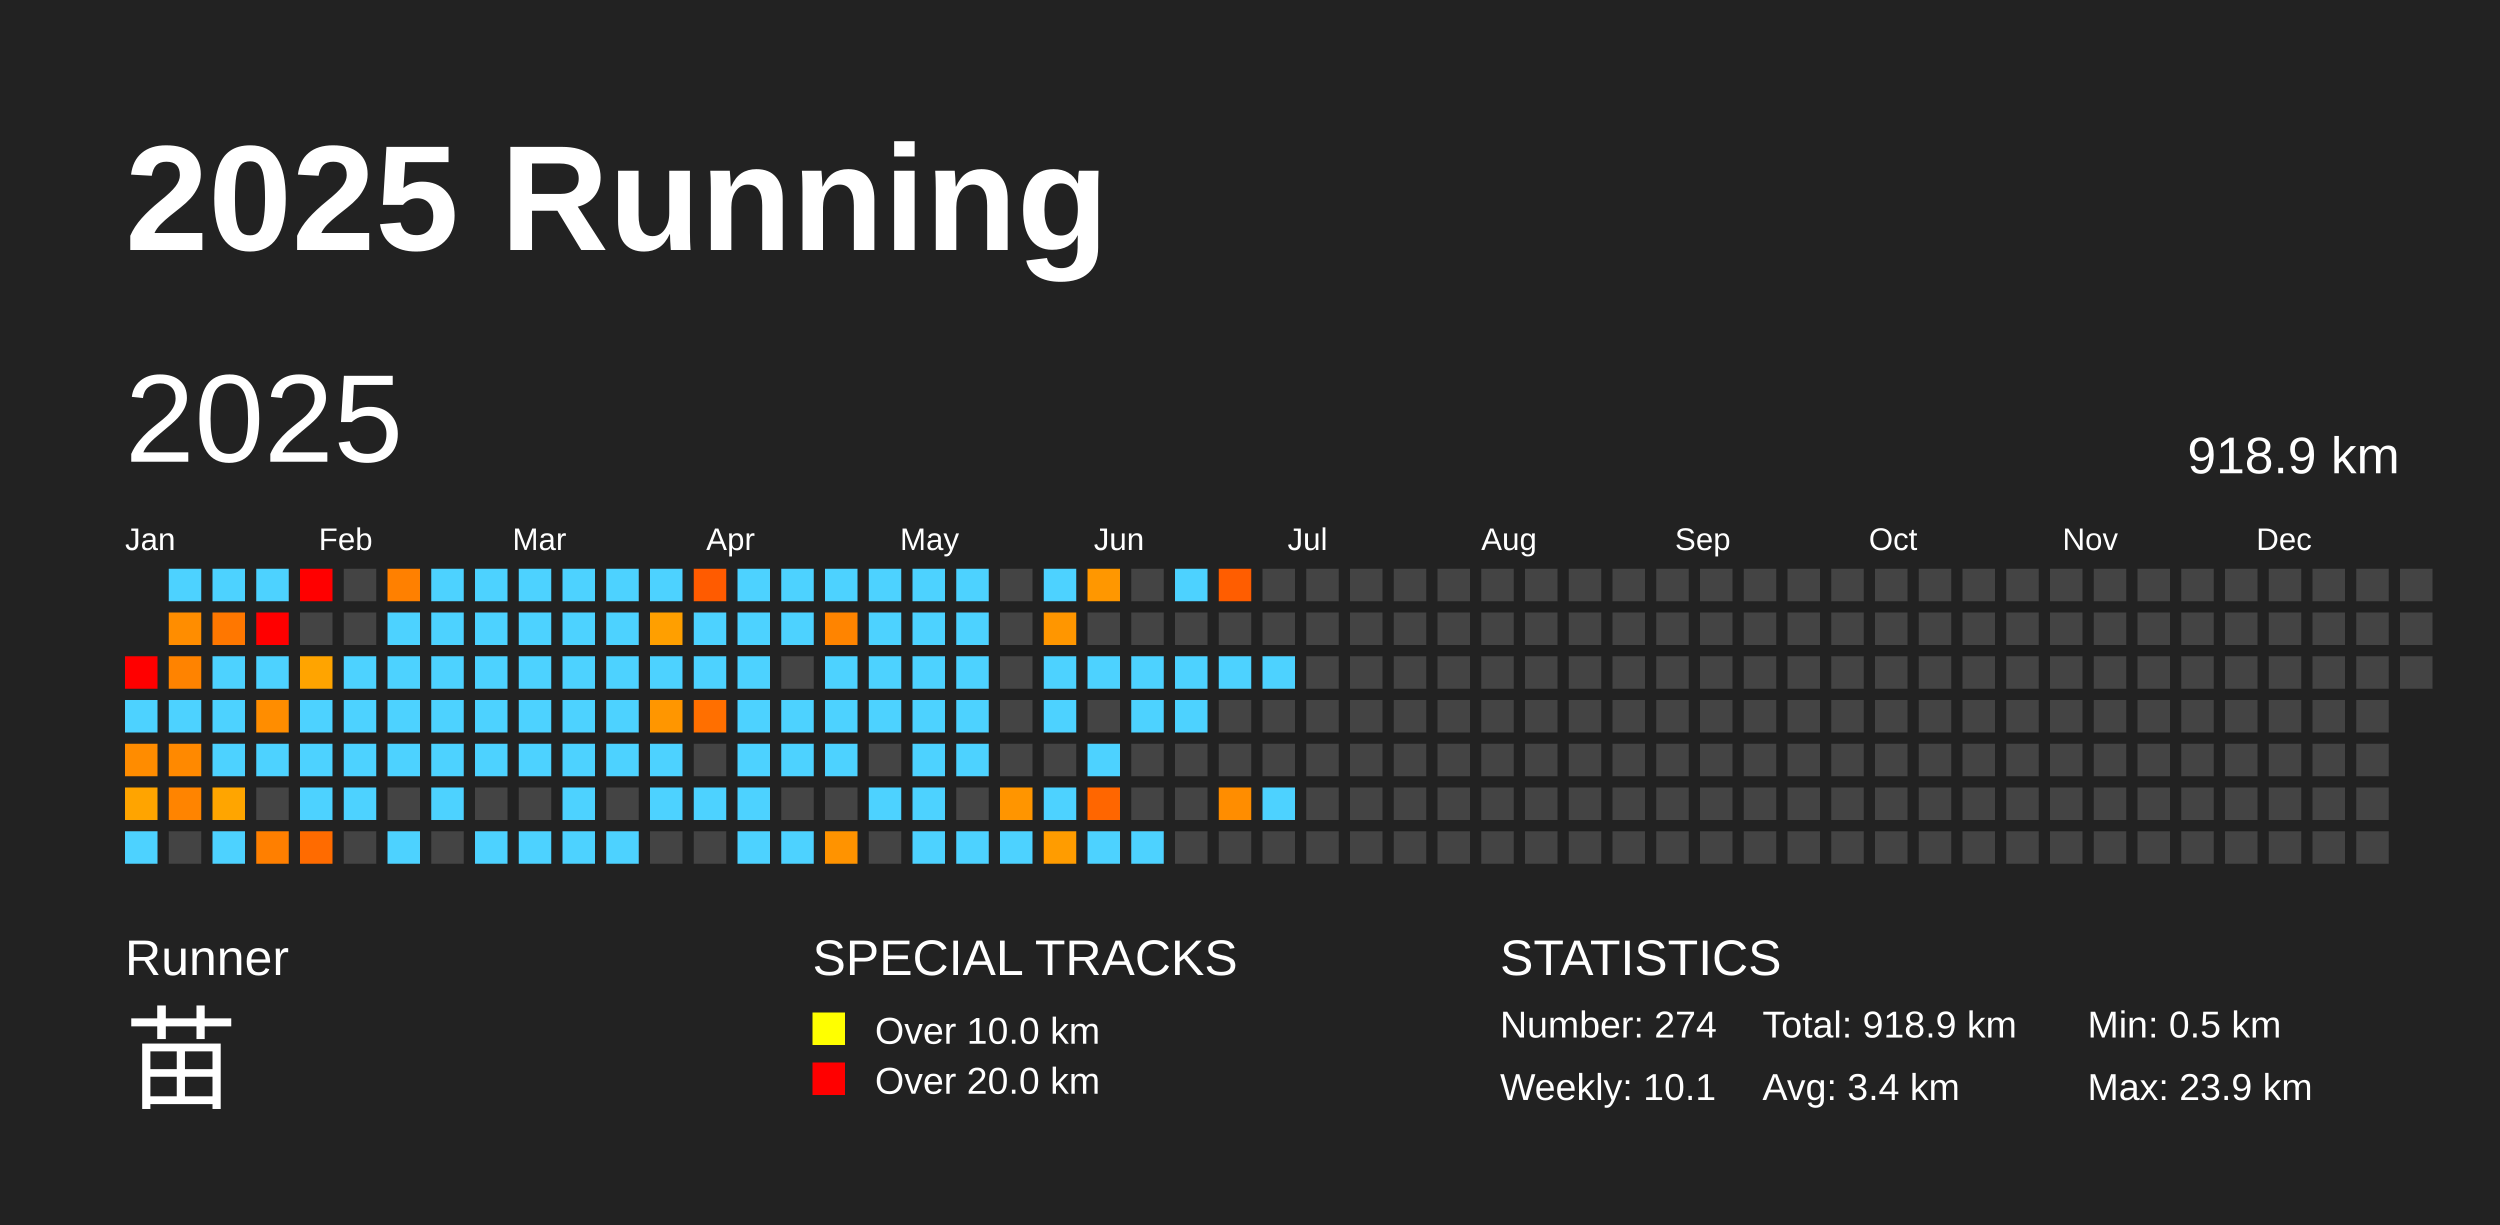
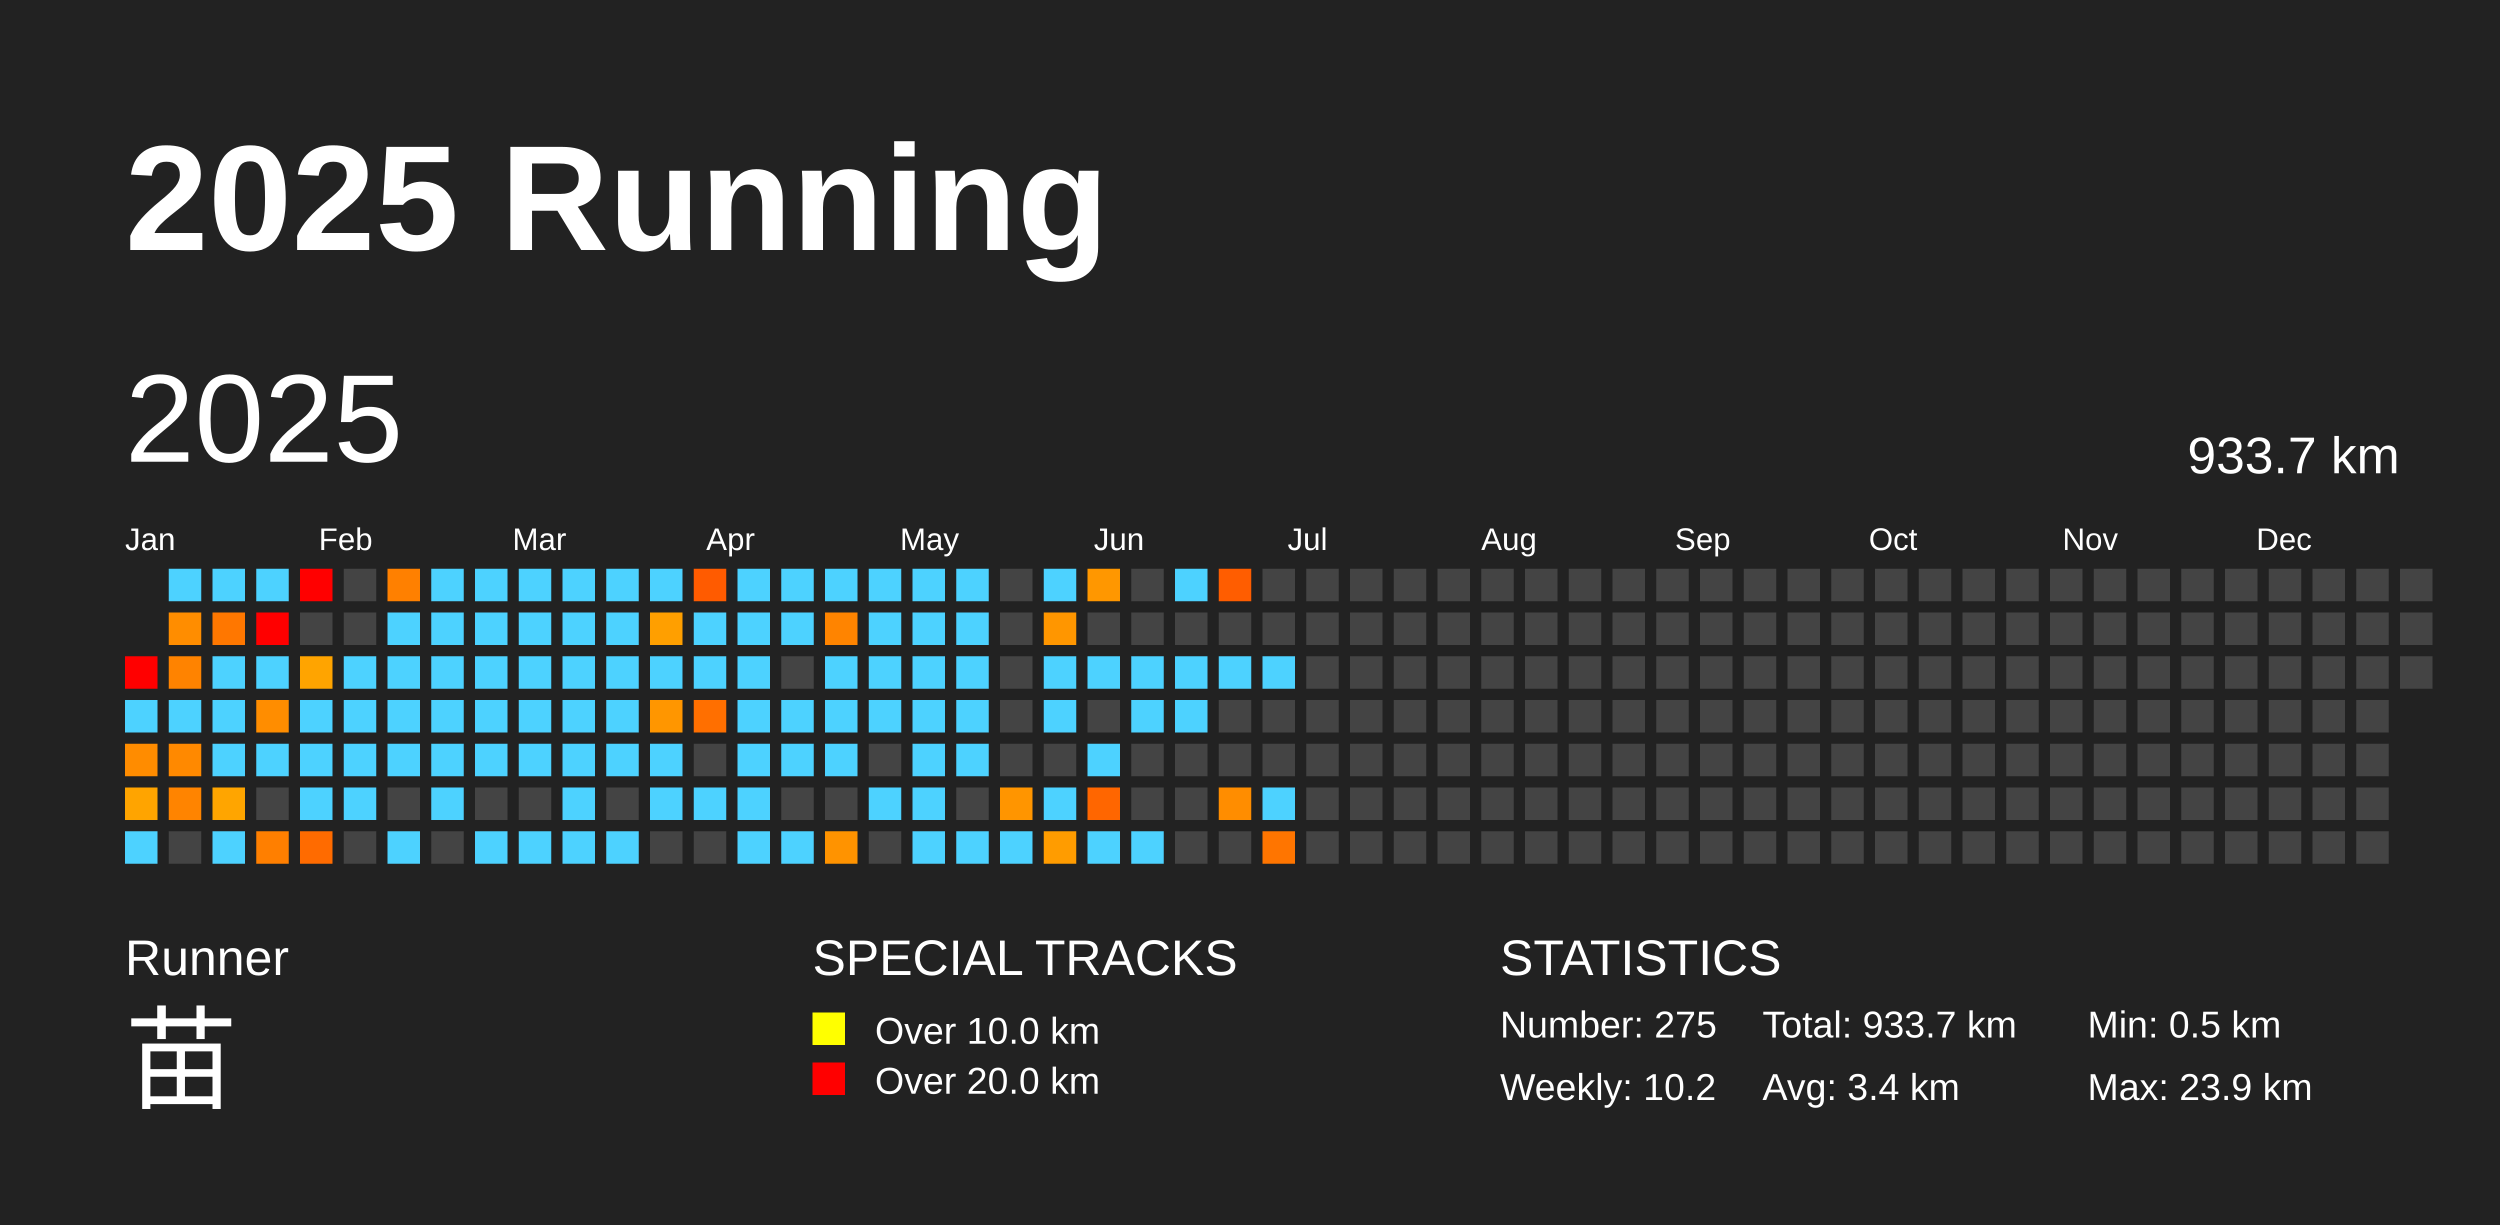
<svg xmlns="http://www.w3.org/2000/svg" baseProfile="full" height="98mm" version="1.1" viewBox="0,0,200,98" width="200mm">
  <defs />
  <rect fill="#222222" height="98" width="200" x="0" y="0" />
  <text fill="#FFFFFF" style="font-size:12px; font-family:Arial; font-weight:bold;" x="10" y="20">2025 Running</text>
  <text fill="#FFFFFF" style="font-size:4px; font-family:Arial" x="10" y="78">Runner</text>
  <text fill="#FFFFFF" style="font-size:9px; font-family:Arial" x="10" y="88">苗</text>
  <text fill="#FFFFFF" style="font-size:4px; font-family:Arial" x="65" y="78">SPECIAL TRACKS</text>
  <rect fill="yellow" height="2.6" width="2.6" x="65" y="81" />
  <text fill="#FFFFFF" style="font-size:3px; font-family:Arial" x="70" y="83.5">Over 10.0 km</text>
  <rect fill="red" height="2.6" width="2.6" x="65" y="85" />
  <text fill="#FFFFFF" style="font-size:3px; font-family:Arial" x="70" y="87.5">Over 20.0 km</text>
  <text fill="#FFFFFF" style="font-size:4px; font-family:Arial" x="120" y="78">STATISTICS</text>
-   <text fill="#FFFFFF" style="font-size:3px; font-family:Arial" x="120" y="83">Number: 274</text>
-   <text fill="#FFFFFF" style="font-size:3px; font-family:Arial" x="120" y="88">Weekly: 10.1</text>
-   <text fill="#FFFFFF" style="font-size:3px; font-family:Arial" x="141" y="83">Total: 918.9 km</text>
+   <text fill="#FFFFFF" style="font-size:3px; font-family:Arial" x="120" y="83">Number: 275</text>
+   <text fill="#FFFFFF" style="font-size:3px; font-family:Arial" x="120" y="88">Weekly: 10.2</text>
+   <text fill="#FFFFFF" style="font-size:3px; font-family:Arial" x="141" y="83">Total: 933.7 km</text>
  <text fill="#FFFFFF" style="font-size:3px; font-family:Arial" x="141" y="88">Avg: 3.4 km</text>
  <text fill="#FFFFFF" style="font-size:3px; font-family:Arial" x="167" y="83">Min: 0.5 km</text>
  <text fill="#FFFFFF" style="font-size:3px; font-family:Arial" x="167" y="88">Max: 23.9 km</text>
  <text dominant-baseline="hanging" fill="#FFFFFF" style="font-size:10.0px; font-family:Arial;" x="10" y="30">2025</text>
-   <text dominant-baseline="hanging" fill="#FFFFFF" style="font-size:4.125px; font-family:Arial;" x="175" y="35">918.9 km</text>
+   <text dominant-baseline="hanging" fill="#FFFFFF" style="font-size:4.125px; font-family:Arial;" x="175" y="35">933.7 km</text>
  <text fill="#FFFFFF" style="font-size:2.5px; font-family:Arial" x="10.0" y="44">Jan</text>
  <text fill="#FFFFFF" style="font-size:2.5px; font-family:Arial" x="25.5" y="44">Feb</text>
  <text fill="#FFFFFF" style="font-size:2.5px; font-family:Arial" x="41.0" y="44">Mar</text>
  <text fill="#FFFFFF" style="font-size:2.5px; font-family:Arial" x="56.5" y="44">Apr</text>
  <text fill="#FFFFFF" style="font-size:2.5px; font-family:Arial" x="72.0" y="44">May</text>
  <text fill="#FFFFFF" style="font-size:2.5px; font-family:Arial" x="87.5" y="44">Jun</text>
  <text fill="#FFFFFF" style="font-size:2.5px; font-family:Arial" x="103.0" y="44">Jul</text>
  <text fill="#FFFFFF" style="font-size:2.5px; font-family:Arial" x="118.5" y="44">Aug</text>
  <text fill="#FFFFFF" style="font-size:2.5px; font-family:Arial" x="134.0" y="44">Sep</text>
  <text fill="#FFFFFF" style="font-size:2.5px; font-family:Arial" x="149.5" y="44">Oct</text>
  <text fill="#FFFFFF" style="font-size:2.5px; font-family:Arial" x="165.0" y="44">Nov</text>
  <text fill="#FFFFFF" style="font-size:2.5px; font-family:Arial" x="180.5" y="44">Dec</text>
  <rect fill="red" height="2.6" width="2.6" x="10.0" y="52.5" />
  <rect fill="#4dd2ff" height="2.6" width="2.6" x="10.0" y="56.0" />
  <rect fill="#ff8c00" height="2.6" width="2.6" x="10.0" y="59.5" />
  <rect fill="#ffa400" height="2.6" width="2.6" x="10.0" y="63.0" />
  <rect fill="#4dd2ff" height="2.6" width="2.6" x="10.0" y="66.5" />
  <rect fill="#4dd2ff" height="2.6" width="2.6" x="13.5" y="45.5" />
  <rect fill="#ff8d00" height="2.6" width="2.6" x="13.5" y="49.0" />
  <rect fill="#ff8300" height="2.6" width="2.6" x="13.5" y="52.5" />
  <rect fill="#4dd2ff" height="2.6" width="2.6" x="13.5" y="56.0" />
  <rect fill="#ff8900" height="2.6" width="2.6" x="13.5" y="59.5" />
  <rect fill="#ff8400" height="2.6" width="2.6" x="13.5" y="63.0" />
  <rect fill="#444444" height="2.6" width="2.6" x="13.5" y="66.5" />
  <rect fill="#4dd2ff" height="2.6" width="2.6" x="17.0" y="45.5" />
  <rect fill="#ff7700" height="2.6" width="2.6" x="17.0" y="49.0" />
  <rect fill="#4dd2ff" height="2.6" width="2.6" x="17.0" y="52.5" />
  <rect fill="#4dd2ff" height="2.6" width="2.6" x="17.0" y="56.0" />
  <rect fill="#4dd2ff" height="2.6" width="2.6" x="17.0" y="59.5" />
  <rect fill="#ffa500" height="2.6" width="2.6" x="17.0" y="63.0" />
  <rect fill="#4dd2ff" height="2.6" width="2.6" x="17.0" y="66.5" />
  <rect fill="#4dd2ff" height="2.6" width="2.6" x="20.5" y="45.5" />
  <rect fill="red" height="2.6" width="2.6" x="20.5" y="49.0" />
  <rect fill="#4dd2ff" height="2.6" width="2.6" x="20.5" y="52.5" />
  <rect fill="#ff8d00" height="2.6" width="2.6" x="20.5" y="56.0" />
  <rect fill="#4dd2ff" height="2.6" width="2.6" x="20.5" y="59.5" />
  <rect fill="#444444" height="2.6" width="2.6" x="20.5" y="63.0" />
  <rect fill="#ff7f00" height="2.6" width="2.6" x="20.5" y="66.5" />
  <rect fill="red" height="2.6" width="2.6" x="24.0" y="45.5" />
  <rect fill="#444444" height="2.6" width="2.6" x="24.0" y="49.0" />
  <rect fill="#ffa400" height="2.6" width="2.6" x="24.0" y="52.5" />
  <rect fill="#4dd2ff" height="2.6" width="2.6" x="24.0" y="56.0" />
  <rect fill="#4dd2ff" height="2.6" width="2.6" x="24.0" y="59.5" />
  <rect fill="#4dd2ff" height="2.6" width="2.6" x="24.0" y="63.0" />
  <rect fill="#ff6b00" height="2.6" width="2.6" x="24.0" y="66.5" />
  <rect fill="#444444" height="2.6" width="2.6" x="27.5" y="45.5" />
  <rect fill="#444444" height="2.6" width="2.6" x="27.5" y="49.0" />
  <rect fill="#4dd2ff" height="2.6" width="2.6" x="27.5" y="52.5" />
  <rect fill="#4dd2ff" height="2.6" width="2.6" x="27.5" y="56.0" />
  <rect fill="#4dd2ff" height="2.6" width="2.6" x="27.5" y="59.5" />
  <rect fill="#4dd2ff" height="2.6" width="2.6" x="27.5" y="63.0" />
  <rect fill="#444444" height="2.6" width="2.6" x="27.5" y="66.5" />
  <rect fill="#ff8000" height="2.6" width="2.6" x="31.0" y="45.5" />
  <rect fill="#4dd2ff" height="2.6" width="2.6" x="31.0" y="49.0" />
  <rect fill="#4dd2ff" height="2.6" width="2.6" x="31.0" y="52.5" />
  <rect fill="#4dd2ff" height="2.6" width="2.6" x="31.0" y="56.0" />
  <rect fill="#4dd2ff" height="2.6" width="2.6" x="31.0" y="59.5" />
  <rect fill="#444444" height="2.6" width="2.6" x="31.0" y="63.0" />
  <rect fill="#4dd2ff" height="2.6" width="2.6" x="31.0" y="66.5" />
  <rect fill="#4dd2ff" height="2.6" width="2.6" x="34.5" y="45.5" />
  <rect fill="#4dd2ff" height="2.6" width="2.6" x="34.5" y="49.0" />
  <rect fill="#4dd2ff" height="2.6" width="2.6" x="34.5" y="52.5" />
  <rect fill="#4dd2ff" height="2.6" width="2.6" x="34.5" y="56.0" />
  <rect fill="#4dd2ff" height="2.6" width="2.6" x="34.5" y="59.5" />
  <rect fill="#4dd2ff" height="2.6" width="2.6" x="34.5" y="63.0" />
  <rect fill="#444444" height="2.6" width="2.6" x="34.5" y="66.5" />
  <rect fill="#4dd2ff" height="2.6" width="2.6" x="38.0" y="45.5" />
  <rect fill="#4dd2ff" height="2.6" width="2.6" x="38.0" y="49.0" />
  <rect fill="#4dd2ff" height="2.6" width="2.6" x="38.0" y="52.5" />
  <rect fill="#4dd2ff" height="2.6" width="2.6" x="38.0" y="56.0" />
  <rect fill="#4dd2ff" height="2.6" width="2.6" x="38.0" y="59.5" />
  <rect fill="#444444" height="2.6" width="2.6" x="38.0" y="63.0" />
  <rect fill="#4dd2ff" height="2.6" width="2.6" x="38.0" y="66.5" />
  <rect fill="#4dd2ff" height="2.6" width="2.6" x="41.5" y="45.5" />
  <rect fill="#4dd2ff" height="2.6" width="2.6" x="41.5" y="49.0" />
  <rect fill="#4dd2ff" height="2.6" width="2.6" x="41.5" y="52.5" />
  <rect fill="#4dd2ff" height="2.6" width="2.6" x="41.5" y="56.0" />
  <rect fill="#4dd2ff" height="2.6" width="2.6" x="41.5" y="59.5" />
  <rect fill="#444444" height="2.6" width="2.6" x="41.5" y="63.0" />
  <rect fill="#4dd2ff" height="2.6" width="2.6" x="41.5" y="66.5" />
  <rect fill="#4dd2ff" height="2.6" width="2.6" x="45.0" y="45.5" />
  <rect fill="#4dd2ff" height="2.6" width="2.6" x="45.0" y="49.0" />
  <rect fill="#4dd2ff" height="2.6" width="2.6" x="45.0" y="52.5" />
  <rect fill="#4dd2ff" height="2.6" width="2.6" x="45.0" y="56.0" />
  <rect fill="#4dd2ff" height="2.6" width="2.6" x="45.0" y="59.5" />
  <rect fill="#4dd2ff" height="2.6" width="2.6" x="45.0" y="63.0" />
  <rect fill="#4dd2ff" height="2.6" width="2.6" x="45.0" y="66.5" />
  <rect fill="#4dd2ff" height="2.6" width="2.6" x="48.5" y="45.5" />
  <rect fill="#4dd2ff" height="2.6" width="2.6" x="48.5" y="49.0" />
  <rect fill="#4dd2ff" height="2.6" width="2.6" x="48.5" y="52.5" />
  <rect fill="#4dd2ff" height="2.6" width="2.6" x="48.5" y="56.0" />
  <rect fill="#4dd2ff" height="2.6" width="2.6" x="48.5" y="59.5" />
  <rect fill="#444444" height="2.6" width="2.6" x="48.5" y="63.0" />
  <rect fill="#4dd2ff" height="2.6" width="2.6" x="48.5" y="66.5" />
  <rect fill="#4dd2ff" height="2.6" width="2.6" x="52.0" y="45.5" />
  <rect fill="#ff9f00" height="2.6" width="2.6" x="52.0" y="49.0" />
  <rect fill="#4dd2ff" height="2.6" width="2.6" x="52.0" y="52.5" />
  <rect fill="#ff9600" height="2.6" width="2.6" x="52.0" y="56.0" />
  <rect fill="#4dd2ff" height="2.6" width="2.6" x="52.0" y="59.5" />
  <rect fill="#4dd2ff" height="2.6" width="2.6" x="52.0" y="63.0" />
  <rect fill="#444444" height="2.6" width="2.6" x="52.0" y="66.5" />
  <rect fill="#ff5b00" height="2.6" width="2.6" x="55.5" y="45.5" />
  <rect fill="#4dd2ff" height="2.6" width="2.6" x="55.5" y="49.0" />
  <rect fill="#4dd2ff" height="2.6" width="2.6" x="55.5" y="52.5" />
  <rect fill="#ff6f00" height="2.6" width="2.6" x="55.5" y="56.0" />
  <rect fill="#444444" height="2.6" width="2.6" x="55.5" y="59.5" />
  <rect fill="#4dd2ff" height="2.6" width="2.6" x="55.5" y="63.0" />
  <rect fill="#444444" height="2.6" width="2.6" x="55.5" y="66.5" />
  <rect fill="#4dd2ff" height="2.6" width="2.6" x="59.0" y="45.5" />
  <rect fill="#4dd2ff" height="2.6" width="2.6" x="59.0" y="49.0" />
  <rect fill="#4dd2ff" height="2.6" width="2.6" x="59.0" y="52.5" />
  <rect fill="#4dd2ff" height="2.6" width="2.6" x="59.0" y="56.0" />
  <rect fill="#4dd2ff" height="2.6" width="2.6" x="59.0" y="59.5" />
  <rect fill="#4dd2ff" height="2.6" width="2.6" x="59.0" y="63.0" />
  <rect fill="#4dd2ff" height="2.6" width="2.6" x="59.0" y="66.5" />
  <rect fill="#4dd2ff" height="2.6" width="2.6" x="62.5" y="45.5" />
  <rect fill="#4dd2ff" height="2.6" width="2.6" x="62.5" y="49.0" />
  <rect fill="#444444" height="2.6" width="2.6" x="62.5" y="52.5" />
  <rect fill="#4dd2ff" height="2.6" width="2.6" x="62.5" y="56.0" />
  <rect fill="#4dd2ff" height="2.6" width="2.6" x="62.5" y="59.5" />
  <rect fill="#444444" height="2.6" width="2.6" x="62.5" y="63.0" />
  <rect fill="#4dd2ff" height="2.6" width="2.6" x="62.5" y="66.5" />
  <rect fill="#4dd2ff" height="2.6" width="2.6" x="66.0" y="45.5" />
  <rect fill="#ff8400" height="2.6" width="2.6" x="66.0" y="49.0" />
  <rect fill="#4dd2ff" height="2.6" width="2.6" x="66.0" y="52.5" />
  <rect fill="#4dd2ff" height="2.6" width="2.6" x="66.0" y="56.0" />
  <rect fill="#4dd2ff" height="2.6" width="2.6" x="66.0" y="59.5" />
  <rect fill="#444444" height="2.6" width="2.6" x="66.0" y="63.0" />
  <rect fill="#ff9300" height="2.6" width="2.6" x="66.0" y="66.5" />
  <rect fill="#4dd2ff" height="2.6" width="2.6" x="69.5" y="45.5" />
  <rect fill="#4dd2ff" height="2.6" width="2.6" x="69.5" y="49.0" />
  <rect fill="#4dd2ff" height="2.6" width="2.6" x="69.5" y="52.5" />
  <rect fill="#4dd2ff" height="2.6" width="2.6" x="69.5" y="56.0" />
  <rect fill="#444444" height="2.6" width="2.6" x="69.5" y="59.5" />
  <rect fill="#4dd2ff" height="2.6" width="2.6" x="69.5" y="63.0" />
  <rect fill="#444444" height="2.6" width="2.6" x="69.5" y="66.5" />
  <rect fill="#4dd2ff" height="2.6" width="2.6" x="73.0" y="45.5" />
  <rect fill="#4dd2ff" height="2.6" width="2.6" x="73.0" y="49.0" />
  <rect fill="#4dd2ff" height="2.6" width="2.6" x="73.0" y="52.5" />
  <rect fill="#4dd2ff" height="2.6" width="2.6" x="73.0" y="56.0" />
  <rect fill="#4dd2ff" height="2.6" width="2.6" x="73.0" y="59.5" />
  <rect fill="#4dd2ff" height="2.6" width="2.6" x="73.0" y="63.0" />
  <rect fill="#4dd2ff" height="2.6" width="2.6" x="73.0" y="66.5" />
  <rect fill="#4dd2ff" height="2.6" width="2.6" x="76.5" y="45.5" />
  <rect fill="#4dd2ff" height="2.6" width="2.6" x="76.5" y="49.0" />
  <rect fill="#4dd2ff" height="2.6" width="2.6" x="76.5" y="52.5" />
  <rect fill="#4dd2ff" height="2.6" width="2.6" x="76.5" y="56.0" />
  <rect fill="#4dd2ff" height="2.6" width="2.6" x="76.5" y="59.5" />
  <rect fill="#444444" height="2.6" width="2.6" x="76.5" y="63.0" />
  <rect fill="#4dd2ff" height="2.6" width="2.6" x="76.5" y="66.5" />
  <rect fill="#444444" height="2.6" width="2.6" x="80.0" y="45.5" />
  <rect fill="#444444" height="2.6" width="2.6" x="80.0" y="49.0" />
  <rect fill="#444444" height="2.6" width="2.6" x="80.0" y="52.5" />
  <rect fill="#444444" height="2.6" width="2.6" x="80.0" y="56.0" />
  <rect fill="#444444" height="2.6" width="2.6" x="80.0" y="59.5" />
  <rect fill="#ff9500" height="2.6" width="2.6" x="80.0" y="63.0" />
  <rect fill="#4dd2ff" height="2.6" width="2.6" x="80.0" y="66.5" />
  <rect fill="#4dd2ff" height="2.6" width="2.6" x="83.5" y="45.5" />
  <rect fill="#ff9600" height="2.6" width="2.6" x="83.5" y="49.0" />
  <rect fill="#4dd2ff" height="2.6" width="2.6" x="83.5" y="52.5" />
  <rect fill="#4dd2ff" height="2.6" width="2.6" x="83.5" y="56.0" />
  <rect fill="#444444" height="2.6" width="2.6" x="83.5" y="59.5" />
  <rect fill="#4dd2ff" height="2.6" width="2.6" x="83.5" y="63.0" />
  <rect fill="#ff9c00" height="2.6" width="2.6" x="83.5" y="66.5" />
  <rect fill="#ff9700" height="2.6" width="2.6" x="87.0" y="45.5" />
  <rect fill="#444444" height="2.6" width="2.6" x="87.0" y="49.0" />
  <rect fill="#4dd2ff" height="2.6" width="2.6" x="87.0" y="52.5" />
  <rect fill="#444444" height="2.6" width="2.6" x="87.0" y="56.0" />
  <rect fill="#4dd2ff" height="2.6" width="2.6" x="87.0" y="59.5" />
  <rect fill="#ff6600" height="2.6" width="2.6" x="87.0" y="63.0" />
  <rect fill="#4dd2ff" height="2.6" width="2.6" x="87.0" y="66.5" />
  <rect fill="#444444" height="2.6" width="2.6" x="90.5" y="45.5" />
  <rect fill="#444444" height="2.6" width="2.6" x="90.5" y="49.0" />
  <rect fill="#4dd2ff" height="2.6" width="2.6" x="90.5" y="52.5" />
  <rect fill="#4dd2ff" height="2.6" width="2.6" x="90.5" y="56.0" />
  <rect fill="#444444" height="2.6" width="2.6" x="90.5" y="59.5" />
  <rect fill="#444444" height="2.6" width="2.6" x="90.5" y="63.0" />
  <rect fill="#4dd2ff" height="2.6" width="2.6" x="90.5" y="66.5" />
  <rect fill="#4dd2ff" height="2.6" width="2.6" x="94.0" y="45.5" />
  <rect fill="#444444" height="2.6" width="2.6" x="94.0" y="49.0" />
  <rect fill="#4dd2ff" height="2.6" width="2.6" x="94.0" y="52.5" />
  <rect fill="#4dd2ff" height="2.6" width="2.6" x="94.0" y="56.0" />
  <rect fill="#444444" height="2.6" width="2.6" x="94.0" y="59.5" />
  <rect fill="#444444" height="2.6" width="2.6" x="94.0" y="63.0" />
  <rect fill="#444444" height="2.6" width="2.6" x="94.0" y="66.5" />
  <rect fill="#ff5d00" height="2.6" width="2.6" x="97.5" y="45.5" />
  <rect fill="#444444" height="2.6" width="2.6" x="97.5" y="49.0" />
  <rect fill="#4dd2ff" height="2.6" width="2.6" x="97.5" y="52.5" />
  <rect fill="#444444" height="2.6" width="2.6" x="97.5" y="56.0" />
  <rect fill="#444444" height="2.6" width="2.6" x="97.5" y="59.5" />
  <rect fill="#ff8d00" height="2.6" width="2.6" x="97.5" y="63.0" />
  <rect fill="#444444" height="2.6" width="2.6" x="97.5" y="66.5" />
  <rect fill="#444444" height="2.6" width="2.6" x="101.0" y="45.5" />
  <rect fill="#444444" height="2.6" width="2.6" x="101.0" y="49.0" />
  <rect fill="#4dd2ff" height="2.6" width="2.6" x="101.0" y="52.5" />
  <rect fill="#444444" height="2.6" width="2.6" x="101.0" y="56.0" />
  <rect fill="#444444" height="2.6" width="2.6" x="101.0" y="59.5" />
  <rect fill="#4dd2ff" height="2.6" width="2.6" x="101.0" y="63.0" />
-   <rect fill="#444444" height="2.6" width="2.6" x="101.0" y="66.5" />
+   <rect fill="#ff7500" height="2.6" width="2.6" x="101.0" y="66.5" />
  <rect fill="#444444" height="2.6" width="2.6" x="104.5" y="45.5" />
  <rect fill="#444444" height="2.6" width="2.6" x="104.5" y="49.0" />
  <rect fill="#444444" height="2.6" width="2.6" x="104.5" y="52.5" />
  <rect fill="#444444" height="2.6" width="2.6" x="104.5" y="56.0" />
  <rect fill="#444444" height="2.6" width="2.6" x="104.5" y="59.5" />
  <rect fill="#444444" height="2.6" width="2.6" x="104.5" y="63.0" />
  <rect fill="#444444" height="2.6" width="2.6" x="104.5" y="66.5" />
  <rect fill="#444444" height="2.6" width="2.6" x="108.0" y="45.5" />
  <rect fill="#444444" height="2.6" width="2.6" x="108.0" y="49.0" />
  <rect fill="#444444" height="2.6" width="2.6" x="108.0" y="52.5" />
  <rect fill="#444444" height="2.6" width="2.6" x="108.0" y="56.0" />
  <rect fill="#444444" height="2.6" width="2.6" x="108.0" y="59.5" />
  <rect fill="#444444" height="2.6" width="2.6" x="108.0" y="63.0" />
  <rect fill="#444444" height="2.6" width="2.6" x="108.0" y="66.5" />
  <rect fill="#444444" height="2.6" width="2.6" x="111.5" y="45.5" />
  <rect fill="#444444" height="2.6" width="2.6" x="111.5" y="49.0" />
  <rect fill="#444444" height="2.6" width="2.6" x="111.5" y="52.5" />
  <rect fill="#444444" height="2.6" width="2.6" x="111.5" y="56.0" />
  <rect fill="#444444" height="2.6" width="2.6" x="111.5" y="59.5" />
  <rect fill="#444444" height="2.6" width="2.6" x="111.5" y="63.0" />
  <rect fill="#444444" height="2.6" width="2.6" x="111.5" y="66.5" />
  <rect fill="#444444" height="2.6" width="2.6" x="115.0" y="45.5" />
  <rect fill="#444444" height="2.6" width="2.6" x="115.0" y="49.0" />
  <rect fill="#444444" height="2.6" width="2.6" x="115.0" y="52.5" />
  <rect fill="#444444" height="2.6" width="2.6" x="115.0" y="56.0" />
  <rect fill="#444444" height="2.6" width="2.6" x="115.0" y="59.5" />
  <rect fill="#444444" height="2.6" width="2.6" x="115.0" y="63.0" />
  <rect fill="#444444" height="2.6" width="2.6" x="115.0" y="66.5" />
  <rect fill="#444444" height="2.6" width="2.6" x="118.5" y="45.5" />
  <rect fill="#444444" height="2.6" width="2.6" x="118.5" y="49.0" />
  <rect fill="#444444" height="2.6" width="2.6" x="118.5" y="52.5" />
  <rect fill="#444444" height="2.6" width="2.6" x="118.5" y="56.0" />
  <rect fill="#444444" height="2.6" width="2.6" x="118.5" y="59.5" />
  <rect fill="#444444" height="2.6" width="2.6" x="118.5" y="63.0" />
  <rect fill="#444444" height="2.6" width="2.6" x="118.5" y="66.5" />
  <rect fill="#444444" height="2.6" width="2.6" x="122.0" y="45.5" />
  <rect fill="#444444" height="2.6" width="2.6" x="122.0" y="49.0" />
  <rect fill="#444444" height="2.6" width="2.6" x="122.0" y="52.5" />
  <rect fill="#444444" height="2.6" width="2.6" x="122.0" y="56.0" />
  <rect fill="#444444" height="2.6" width="2.6" x="122.0" y="59.5" />
  <rect fill="#444444" height="2.6" width="2.6" x="122.0" y="63.0" />
  <rect fill="#444444" height="2.6" width="2.6" x="122.0" y="66.5" />
  <rect fill="#444444" height="2.6" width="2.6" x="125.5" y="45.5" />
  <rect fill="#444444" height="2.6" width="2.6" x="125.5" y="49.0" />
  <rect fill="#444444" height="2.6" width="2.6" x="125.5" y="52.5" />
  <rect fill="#444444" height="2.6" width="2.6" x="125.5" y="56.0" />
  <rect fill="#444444" height="2.6" width="2.6" x="125.5" y="59.5" />
  <rect fill="#444444" height="2.6" width="2.6" x="125.5" y="63.0" />
  <rect fill="#444444" height="2.6" width="2.6" x="125.5" y="66.5" />
  <rect fill="#444444" height="2.6" width="2.6" x="129.0" y="45.5" />
  <rect fill="#444444" height="2.6" width="2.6" x="129.0" y="49.0" />
  <rect fill="#444444" height="2.6" width="2.6" x="129.0" y="52.5" />
  <rect fill="#444444" height="2.6" width="2.6" x="129.0" y="56.0" />
  <rect fill="#444444" height="2.6" width="2.6" x="129.0" y="59.5" />
  <rect fill="#444444" height="2.6" width="2.6" x="129.0" y="63.0" />
  <rect fill="#444444" height="2.6" width="2.6" x="129.0" y="66.5" />
  <rect fill="#444444" height="2.6" width="2.6" x="132.5" y="45.5" />
  <rect fill="#444444" height="2.6" width="2.6" x="132.5" y="49.0" />
  <rect fill="#444444" height="2.6" width="2.6" x="132.5" y="52.5" />
  <rect fill="#444444" height="2.6" width="2.6" x="132.5" y="56.0" />
  <rect fill="#444444" height="2.6" width="2.6" x="132.5" y="59.5" />
  <rect fill="#444444" height="2.6" width="2.6" x="132.5" y="63.0" />
  <rect fill="#444444" height="2.6" width="2.6" x="132.5" y="66.5" />
  <rect fill="#444444" height="2.6" width="2.6" x="136.0" y="45.5" />
  <rect fill="#444444" height="2.6" width="2.6" x="136.0" y="49.0" />
  <rect fill="#444444" height="2.6" width="2.6" x="136.0" y="52.5" />
  <rect fill="#444444" height="2.6" width="2.6" x="136.0" y="56.0" />
  <rect fill="#444444" height="2.6" width="2.6" x="136.0" y="59.5" />
  <rect fill="#444444" height="2.6" width="2.6" x="136.0" y="63.0" />
  <rect fill="#444444" height="2.6" width="2.6" x="136.0" y="66.5" />
  <rect fill="#444444" height="2.6" width="2.6" x="139.5" y="45.5" />
  <rect fill="#444444" height="2.6" width="2.6" x="139.5" y="49.0" />
  <rect fill="#444444" height="2.6" width="2.6" x="139.5" y="52.5" />
  <rect fill="#444444" height="2.6" width="2.6" x="139.5" y="56.0" />
  <rect fill="#444444" height="2.6" width="2.6" x="139.5" y="59.5" />
  <rect fill="#444444" height="2.6" width="2.6" x="139.5" y="63.0" />
  <rect fill="#444444" height="2.6" width="2.6" x="139.5" y="66.5" />
  <rect fill="#444444" height="2.6" width="2.6" x="143.0" y="45.5" />
  <rect fill="#444444" height="2.6" width="2.6" x="143.0" y="49.0" />
  <rect fill="#444444" height="2.6" width="2.6" x="143.0" y="52.5" />
  <rect fill="#444444" height="2.6" width="2.6" x="143.0" y="56.0" />
  <rect fill="#444444" height="2.6" width="2.6" x="143.0" y="59.5" />
  <rect fill="#444444" height="2.6" width="2.6" x="143.0" y="63.0" />
  <rect fill="#444444" height="2.6" width="2.6" x="143.0" y="66.5" />
  <rect fill="#444444" height="2.6" width="2.6" x="146.5" y="45.5" />
  <rect fill="#444444" height="2.6" width="2.6" x="146.5" y="49.0" />
  <rect fill="#444444" height="2.6" width="2.6" x="146.5" y="52.5" />
  <rect fill="#444444" height="2.6" width="2.6" x="146.5" y="56.0" />
  <rect fill="#444444" height="2.6" width="2.6" x="146.5" y="59.5" />
  <rect fill="#444444" height="2.6" width="2.6" x="146.5" y="63.0" />
  <rect fill="#444444" height="2.6" width="2.6" x="146.5" y="66.5" />
  <rect fill="#444444" height="2.6" width="2.6" x="150.0" y="45.5" />
  <rect fill="#444444" height="2.6" width="2.6" x="150.0" y="49.0" />
  <rect fill="#444444" height="2.6" width="2.6" x="150.0" y="52.5" />
  <rect fill="#444444" height="2.6" width="2.6" x="150.0" y="56.0" />
  <rect fill="#444444" height="2.6" width="2.6" x="150.0" y="59.5" />
  <rect fill="#444444" height="2.6" width="2.6" x="150.0" y="63.0" />
  <rect fill="#444444" height="2.6" width="2.6" x="150.0" y="66.5" />
  <rect fill="#444444" height="2.6" width="2.6" x="153.5" y="45.5" />
  <rect fill="#444444" height="2.6" width="2.6" x="153.5" y="49.0" />
  <rect fill="#444444" height="2.6" width="2.6" x="153.5" y="52.5" />
  <rect fill="#444444" height="2.6" width="2.6" x="153.5" y="56.0" />
  <rect fill="#444444" height="2.6" width="2.6" x="153.5" y="59.5" />
  <rect fill="#444444" height="2.6" width="2.6" x="153.5" y="63.0" />
  <rect fill="#444444" height="2.6" width="2.6" x="153.5" y="66.5" />
  <rect fill="#444444" height="2.6" width="2.6" x="157.0" y="45.5" />
  <rect fill="#444444" height="2.6" width="2.6" x="157.0" y="49.0" />
  <rect fill="#444444" height="2.6" width="2.6" x="157.0" y="52.5" />
  <rect fill="#444444" height="2.6" width="2.6" x="157.0" y="56.0" />
  <rect fill="#444444" height="2.6" width="2.6" x="157.0" y="59.5" />
  <rect fill="#444444" height="2.6" width="2.6" x="157.0" y="63.0" />
  <rect fill="#444444" height="2.6" width="2.6" x="157.0" y="66.5" />
  <rect fill="#444444" height="2.6" width="2.6" x="160.5" y="45.5" />
  <rect fill="#444444" height="2.6" width="2.6" x="160.5" y="49.0" />
  <rect fill="#444444" height="2.6" width="2.6" x="160.5" y="52.5" />
  <rect fill="#444444" height="2.6" width="2.6" x="160.5" y="56.0" />
  <rect fill="#444444" height="2.6" width="2.6" x="160.5" y="59.5" />
  <rect fill="#444444" height="2.6" width="2.6" x="160.5" y="63.0" />
  <rect fill="#444444" height="2.6" width="2.6" x="160.5" y="66.5" />
  <rect fill="#444444" height="2.6" width="2.6" x="164.0" y="45.5" />
  <rect fill="#444444" height="2.6" width="2.6" x="164.0" y="49.0" />
  <rect fill="#444444" height="2.6" width="2.6" x="164.0" y="52.5" />
  <rect fill="#444444" height="2.6" width="2.6" x="164.0" y="56.0" />
  <rect fill="#444444" height="2.6" width="2.6" x="164.0" y="59.5" />
  <rect fill="#444444" height="2.6" width="2.6" x="164.0" y="63.0" />
  <rect fill="#444444" height="2.6" width="2.6" x="164.0" y="66.5" />
  <rect fill="#444444" height="2.6" width="2.6" x="167.5" y="45.5" />
  <rect fill="#444444" height="2.6" width="2.6" x="167.5" y="49.0" />
  <rect fill="#444444" height="2.6" width="2.6" x="167.5" y="52.5" />
  <rect fill="#444444" height="2.6" width="2.6" x="167.5" y="56.0" />
  <rect fill="#444444" height="2.6" width="2.6" x="167.5" y="59.5" />
  <rect fill="#444444" height="2.6" width="2.6" x="167.5" y="63.0" />
  <rect fill="#444444" height="2.6" width="2.6" x="167.5" y="66.5" />
  <rect fill="#444444" height="2.6" width="2.6" x="171.0" y="45.5" />
  <rect fill="#444444" height="2.6" width="2.6" x="171.0" y="49.0" />
  <rect fill="#444444" height="2.6" width="2.6" x="171.0" y="52.5" />
  <rect fill="#444444" height="2.6" width="2.6" x="171.0" y="56.0" />
  <rect fill="#444444" height="2.6" width="2.6" x="171.0" y="59.5" />
  <rect fill="#444444" height="2.6" width="2.6" x="171.0" y="63.0" />
  <rect fill="#444444" height="2.6" width="2.6" x="171.0" y="66.5" />
  <rect fill="#444444" height="2.6" width="2.6" x="174.5" y="45.5" />
  <rect fill="#444444" height="2.6" width="2.6" x="174.5" y="49.0" />
  <rect fill="#444444" height="2.6" width="2.6" x="174.5" y="52.5" />
  <rect fill="#444444" height="2.6" width="2.6" x="174.5" y="56.0" />
  <rect fill="#444444" height="2.6" width="2.6" x="174.5" y="59.5" />
  <rect fill="#444444" height="2.6" width="2.6" x="174.5" y="63.0" />
  <rect fill="#444444" height="2.6" width="2.6" x="174.5" y="66.5" />
  <rect fill="#444444" height="2.6" width="2.6" x="178.0" y="45.5" />
  <rect fill="#444444" height="2.6" width="2.6" x="178.0" y="49.0" />
  <rect fill="#444444" height="2.6" width="2.6" x="178.0" y="52.5" />
  <rect fill="#444444" height="2.6" width="2.6" x="178.0" y="56.0" />
  <rect fill="#444444" height="2.6" width="2.6" x="178.0" y="59.5" />
  <rect fill="#444444" height="2.6" width="2.6" x="178.0" y="63.0" />
  <rect fill="#444444" height="2.6" width="2.6" x="178.0" y="66.5" />
  <rect fill="#444444" height="2.6" width="2.6" x="181.5" y="45.5" />
  <rect fill="#444444" height="2.6" width="2.6" x="181.5" y="49.0" />
  <rect fill="#444444" height="2.6" width="2.6" x="181.5" y="52.5" />
  <rect fill="#444444" height="2.6" width="2.6" x="181.5" y="56.0" />
  <rect fill="#444444" height="2.6" width="2.6" x="181.5" y="59.5" />
  <rect fill="#444444" height="2.6" width="2.6" x="181.5" y="63.0" />
  <rect fill="#444444" height="2.6" width="2.6" x="181.5" y="66.5" />
  <rect fill="#444444" height="2.6" width="2.6" x="185.0" y="45.5" />
  <rect fill="#444444" height="2.6" width="2.6" x="185.0" y="49.0" />
  <rect fill="#444444" height="2.6" width="2.6" x="185.0" y="52.5" />
  <rect fill="#444444" height="2.6" width="2.6" x="185.0" y="56.0" />
  <rect fill="#444444" height="2.6" width="2.6" x="185.0" y="59.5" />
  <rect fill="#444444" height="2.6" width="2.6" x="185.0" y="63.0" />
  <rect fill="#444444" height="2.6" width="2.6" x="185.0" y="66.5" />
  <rect fill="#444444" height="2.6" width="2.6" x="188.5" y="45.5" />
  <rect fill="#444444" height="2.6" width="2.6" x="188.5" y="49.0" />
  <rect fill="#444444" height="2.6" width="2.6" x="188.5" y="52.5" />
  <rect fill="#444444" height="2.6" width="2.6" x="188.5" y="56.0" />
  <rect fill="#444444" height="2.6" width="2.6" x="188.5" y="59.5" />
  <rect fill="#444444" height="2.6" width="2.6" x="188.5" y="63.0" />
  <rect fill="#444444" height="2.6" width="2.6" x="188.5" y="66.5" />
  <rect fill="#444444" height="2.6" width="2.6" x="192.0" y="45.5" />
  <rect fill="#444444" height="2.6" width="2.6" x="192.0" y="49.0" />
  <rect fill="#444444" height="2.6" width="2.6" x="192.0" y="52.5" />
</svg>
